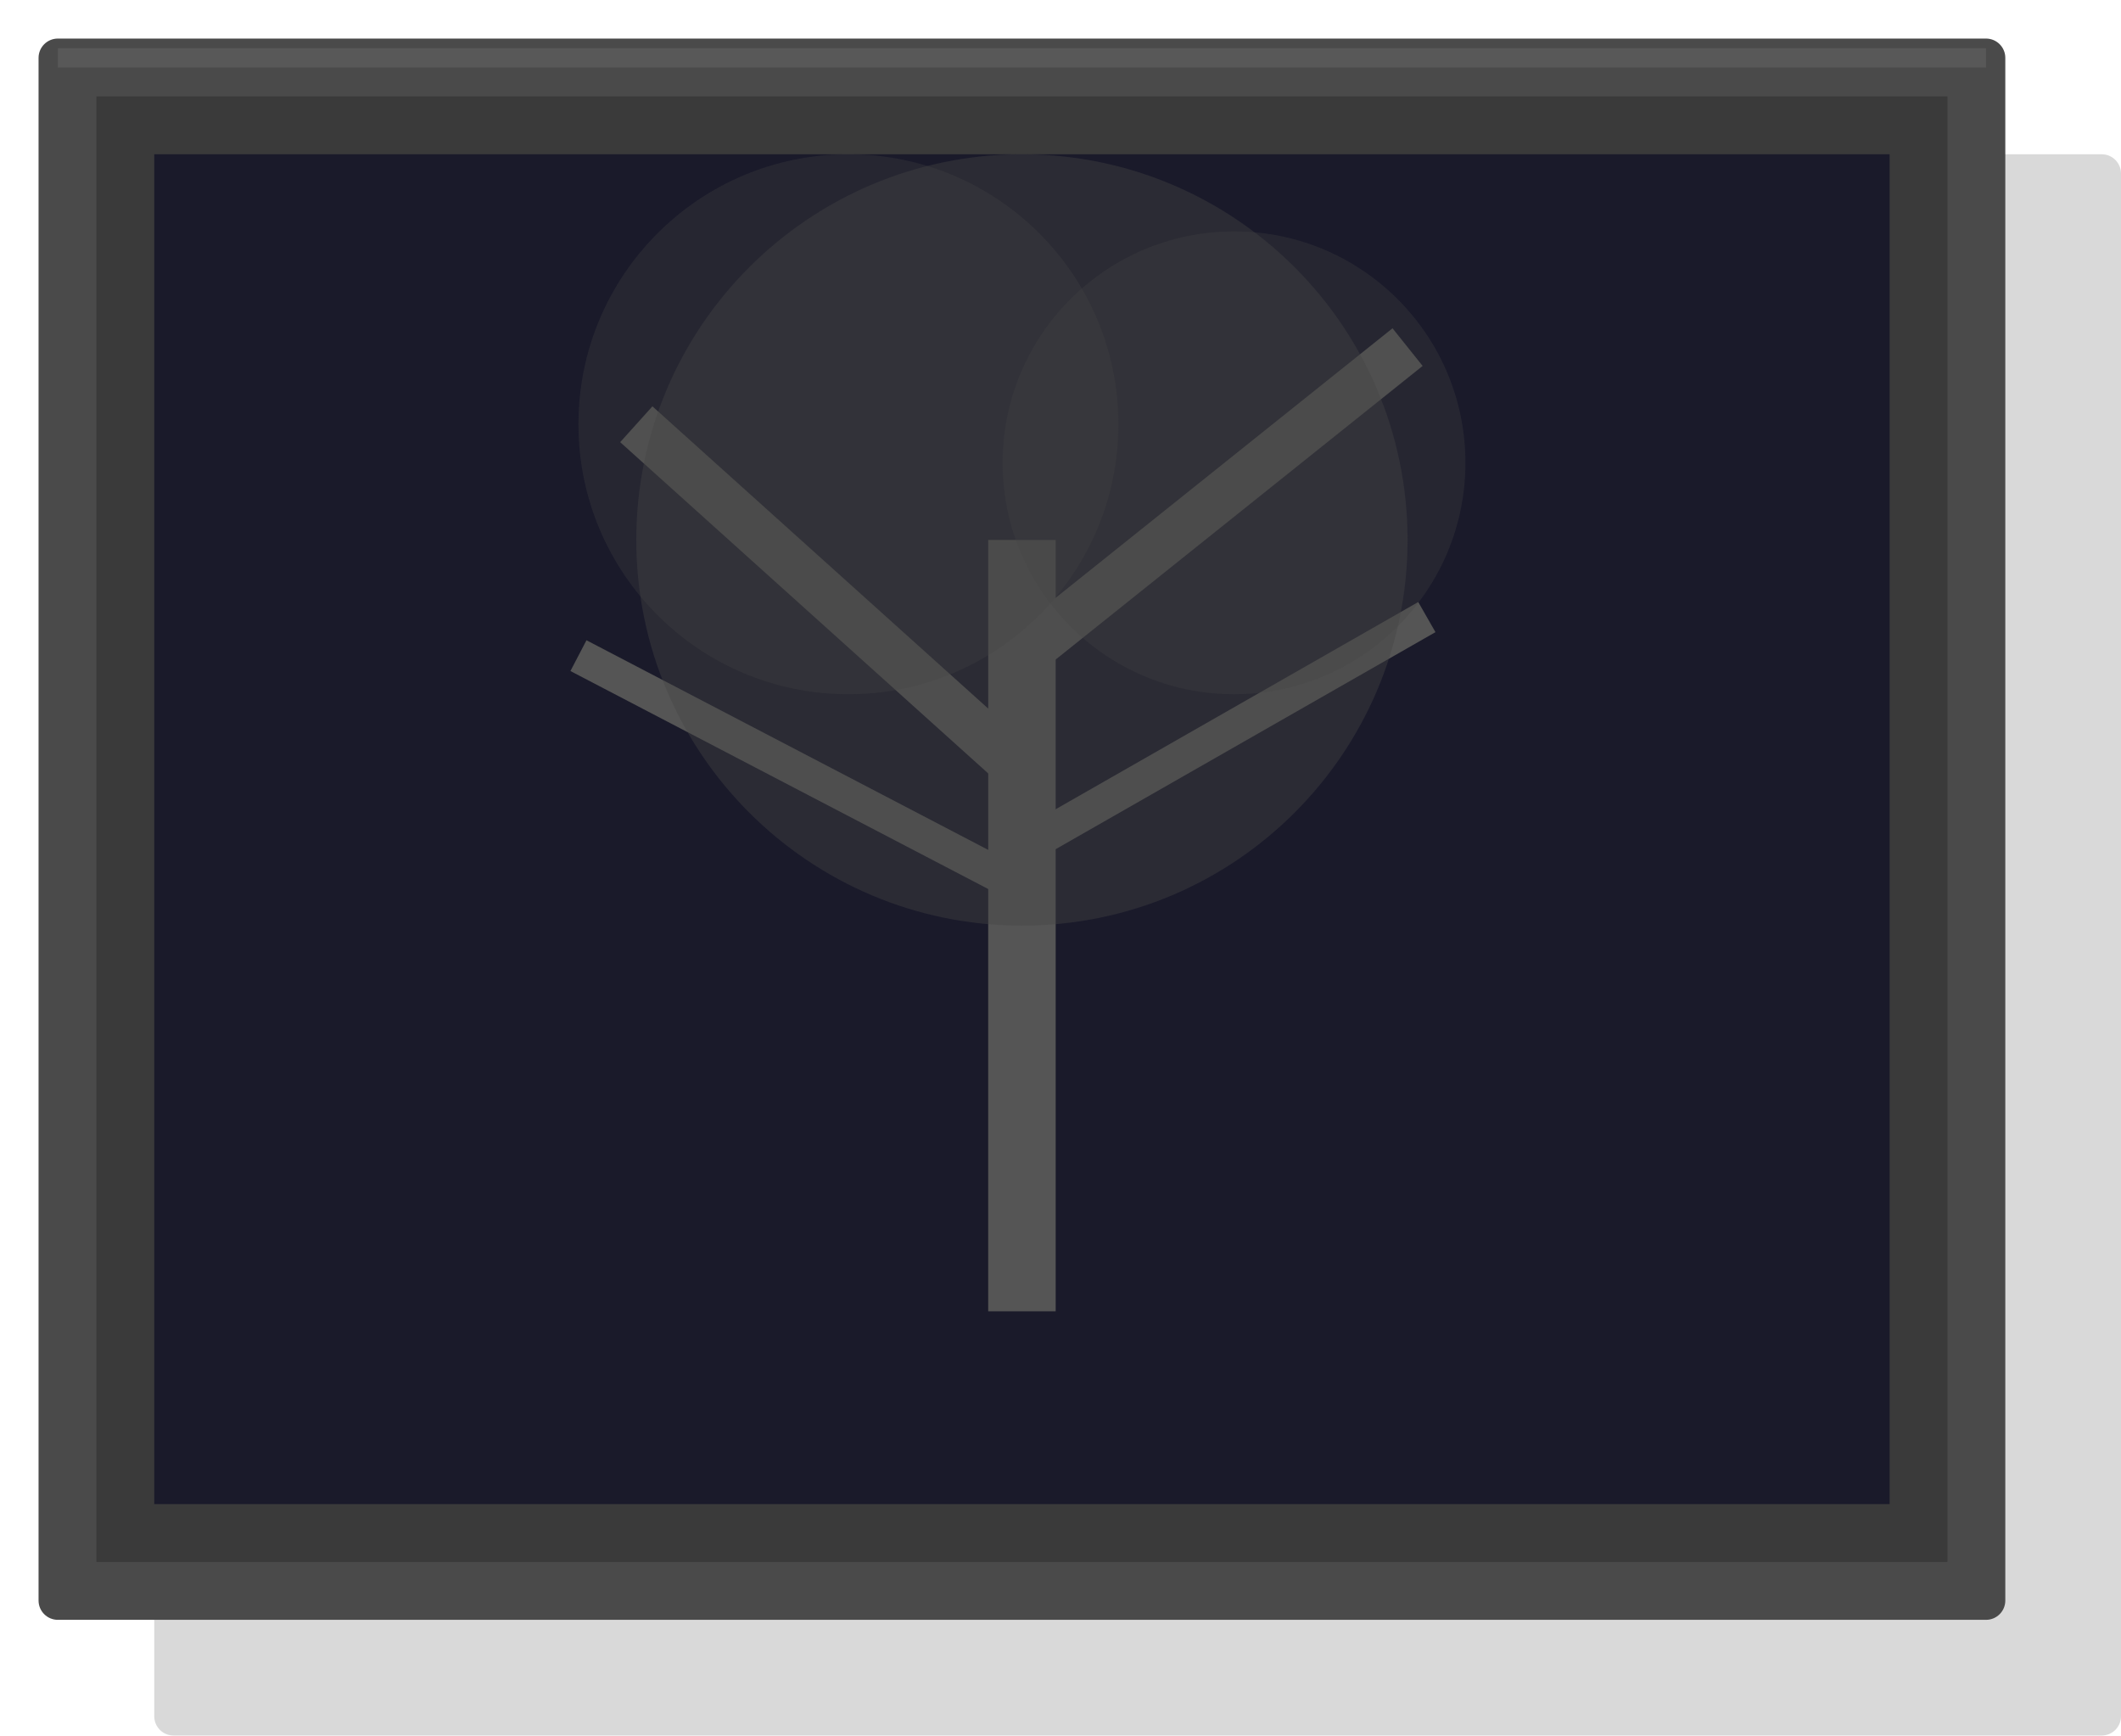
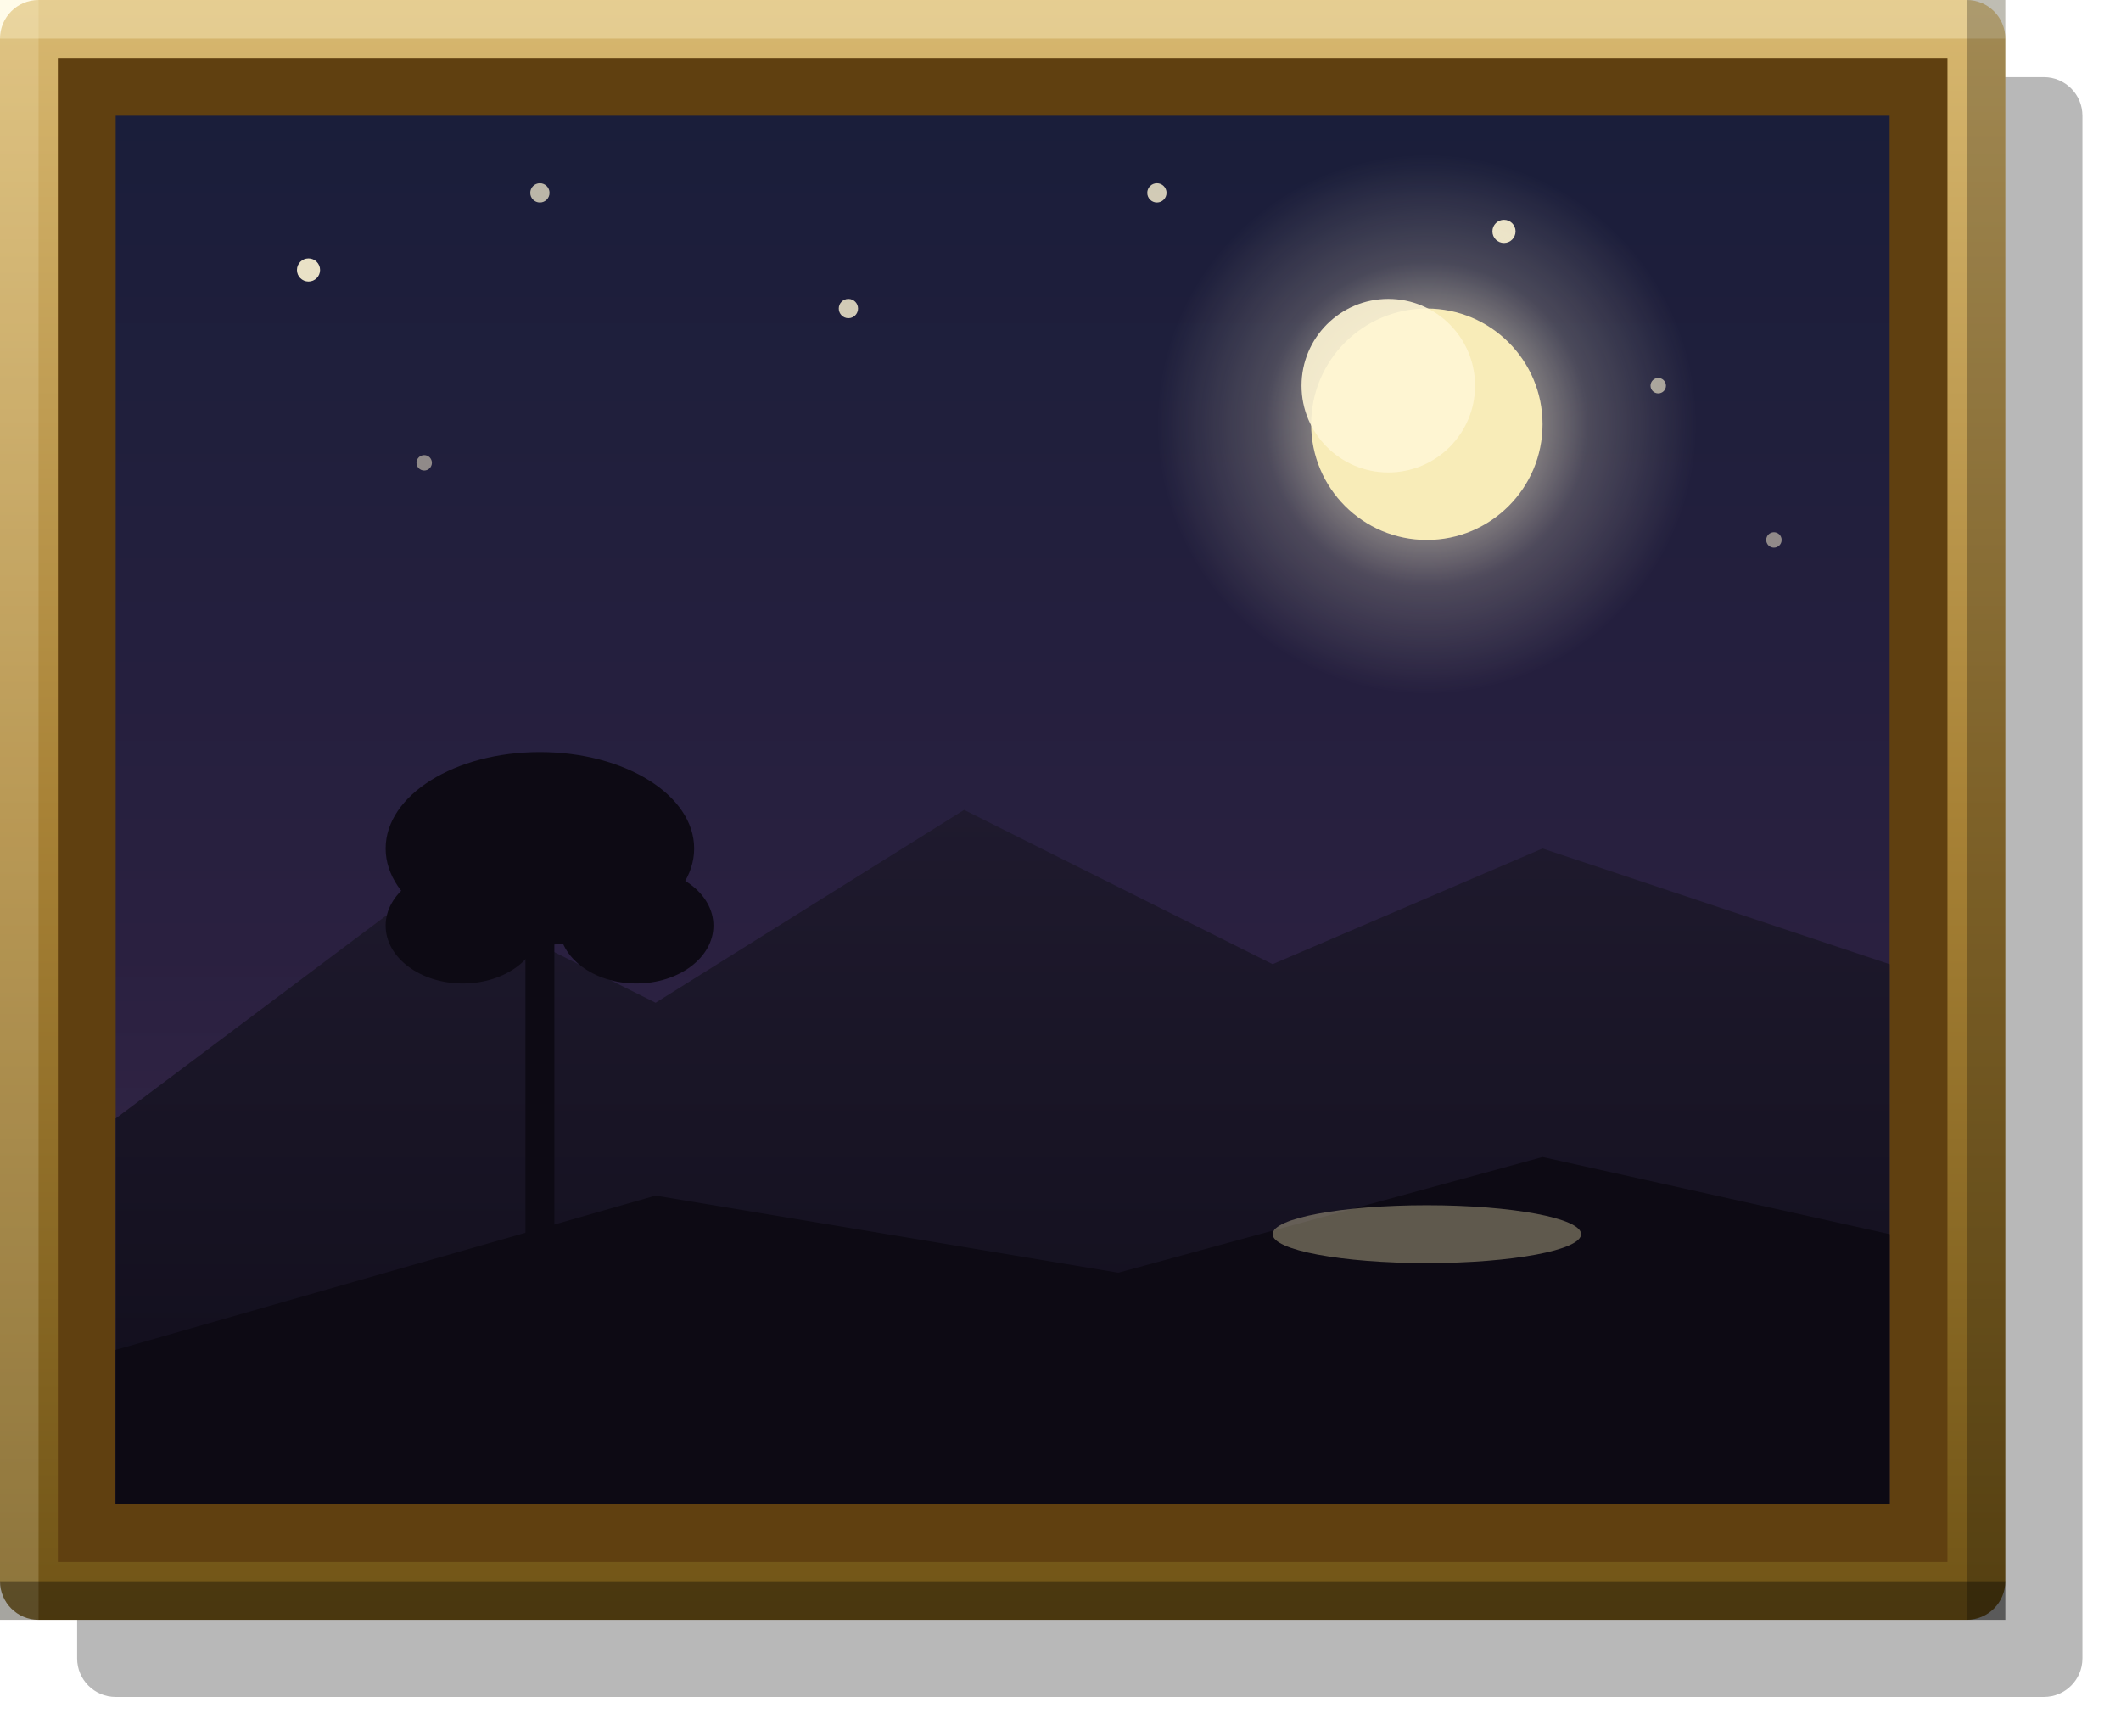
<svg xmlns="http://www.w3.org/2000/svg" width="110" height="90">
-   <rect x="8" y="8" width="102" height="82" rx="1" fill="rgba(0,0,0,0.15)" />
-   <rect x="2" y="2" width="102" height="82" rx="1" fill="#4a4a4a" />
-   <rect x="5" y="5" width="96" height="76" fill="#3a3a3a" />
-   <rect x="8" y="8" width="90" height="70" fill="#1a1a2a" />
-   <line x1="53" y1="68" x2="53" y2="28" stroke="#555" stroke-width="3.5" />
-   <line x1="53" y1="40" x2="33" y2="22" stroke="#555" stroke-width="2.5" />
-   <line x1="53" y1="34" x2="73" y2="18" stroke="#555" stroke-width="2.5" />
-   <line x1="53" y1="46" x2="30" y2="34" stroke="#555" stroke-width="1.8" />
-   <line x1="53" y1="44" x2="74" y2="32" stroke="#555" stroke-width="1.8" />
-   <circle cx="53" cy="28" r="20" fill="#444" opacity="0.4" />
-   <circle cx="44" cy="22" r="14" fill="#444" opacity="0.3" />
-   <circle cx="64" cy="24" r="12" fill="#444" opacity="0.3" />
-   <line x1="3" y1="3" x2="103" y2="3" stroke="rgba(255,255,255,0.08)" stroke-width="1" />
+   <defs>
+     <linearGradient id="frameGold" x1="0" y1="0" x2="0" y2="1">
+       <stop offset="0%" stop-color="#d8b870" />
+       <stop offset="50%" stop-color="#a88236" />
+       <stop offset="100%" stop-color="#705416" />
+     </linearGradient>
+     <linearGradient id="nightSky" x1="0" y1="0" x2="0" y2="1">
+       <stop offset="0%" stop-color="#1a1e3a" />
+       <stop offset="60%" stop-color="#2a2040" />
+       <stop offset="100%" stop-color="#3a2a4a" />
+     </linearGradient>
+     <radialGradient id="moonGlow" cx="50%" cy="50%" r="50%">
+       <stop offset="0%" stop-color="#fff6d5" stop-opacity="0.95" />
+       <stop offset="60%" stop-color="#fff6d5" stop-opacity="0.2" />
+       <stop offset="100%" stop-color="#fff6d5" stop-opacity="0" />
+     </radialGradient>
+     <linearGradient id="nightHills" x1="0" y1="0" x2="0" y2="1">
+       <stop offset="0%" stop-color="#1f1a2e" />
+       <stop offset="100%" stop-color="#100d1a" />
+     </linearGradient>
+   </defs>
+   <rect x="4" y="4" width="104" height="84" rx="2" fill="rgba(0,0,0,0.28)" />
+   <rect x="0" y="0" width="104" height="84" rx="2" fill="url(#frameGold)" />
+   <rect x="3" y="3" width="98" height="78" fill="#604010" />
+   <rect x="6" y="6" width="92" height="72" fill="url(#nightSky)" />
+   <g fill="#fff6d5">
+     <circle cx="16" cy="14" r="0.6" opacity="0.9" />
+     <circle cx="28" cy="10" r="0.5" opacity="0.7" />
+     <circle cx="44" cy="16" r="0.5" opacity="0.8" />
+     <circle cx="78" cy="12" r="0.6" opacity="0.9" />
+     <circle cx="86" cy="20" r="0.4" opacity="0.6" />
+     <circle cx="22" cy="24" r="0.4" opacity="0.5" />
+     <circle cx="60" cy="10" r="0.5" opacity="0.8" />
+     <circle cx="92" cy="28" r="0.4" opacity="0.5" />
+   </g>
+   <circle cx="74" cy="22" r="14" fill="url(#moonGlow)" />
+   <circle cx="74" cy="22" r="6" fill="#f8ecb8" />
+   <circle cx="72" cy="20" r="4.5" fill="#fff6d5" opacity="0.9" />
+   <path d="M6 58 L22 46 L34 52 L50 42 L66 50 L80 44 L98 50 L98 78 L6 78 Z" fill="url(#nightHills)" />
+   <path d="M6 70 L34 62 L58 66 L80 60 L98 64 L98 78 L6 78 Z" fill="#0d0a14" />
+   <line x1="28" y1="68" x2="28" y2="46" stroke="#0d0a14" stroke-width="1.5" />
+   <g fill="#0d0a14">
+     <ellipse cx="28" cy="44" rx="8" ry="5" />
+     <ellipse cx="24" cy="48" rx="4" ry="3" />
+     <ellipse cx="33" cy="48" rx="4" ry="3" />
+   </g>
+   <ellipse cx="74" cy="64" rx="8" ry="1.5" fill="#f8ecb8" opacity="0.35" />
+   <rect x="0" y="0" width="104" height="2" fill="rgba(255,245,210,0.35)" />
+   <rect x="0" y="0" width="2" height="84" fill="rgba(255,245,210,0.2)" />
+   <rect x="0" y="82" width="104" height="2" fill="rgba(0,0,0,0.35)" />
+   <rect x="102" y="0" width="2" height="84" fill="rgba(0,0,0,0.25)" />
</svg>
